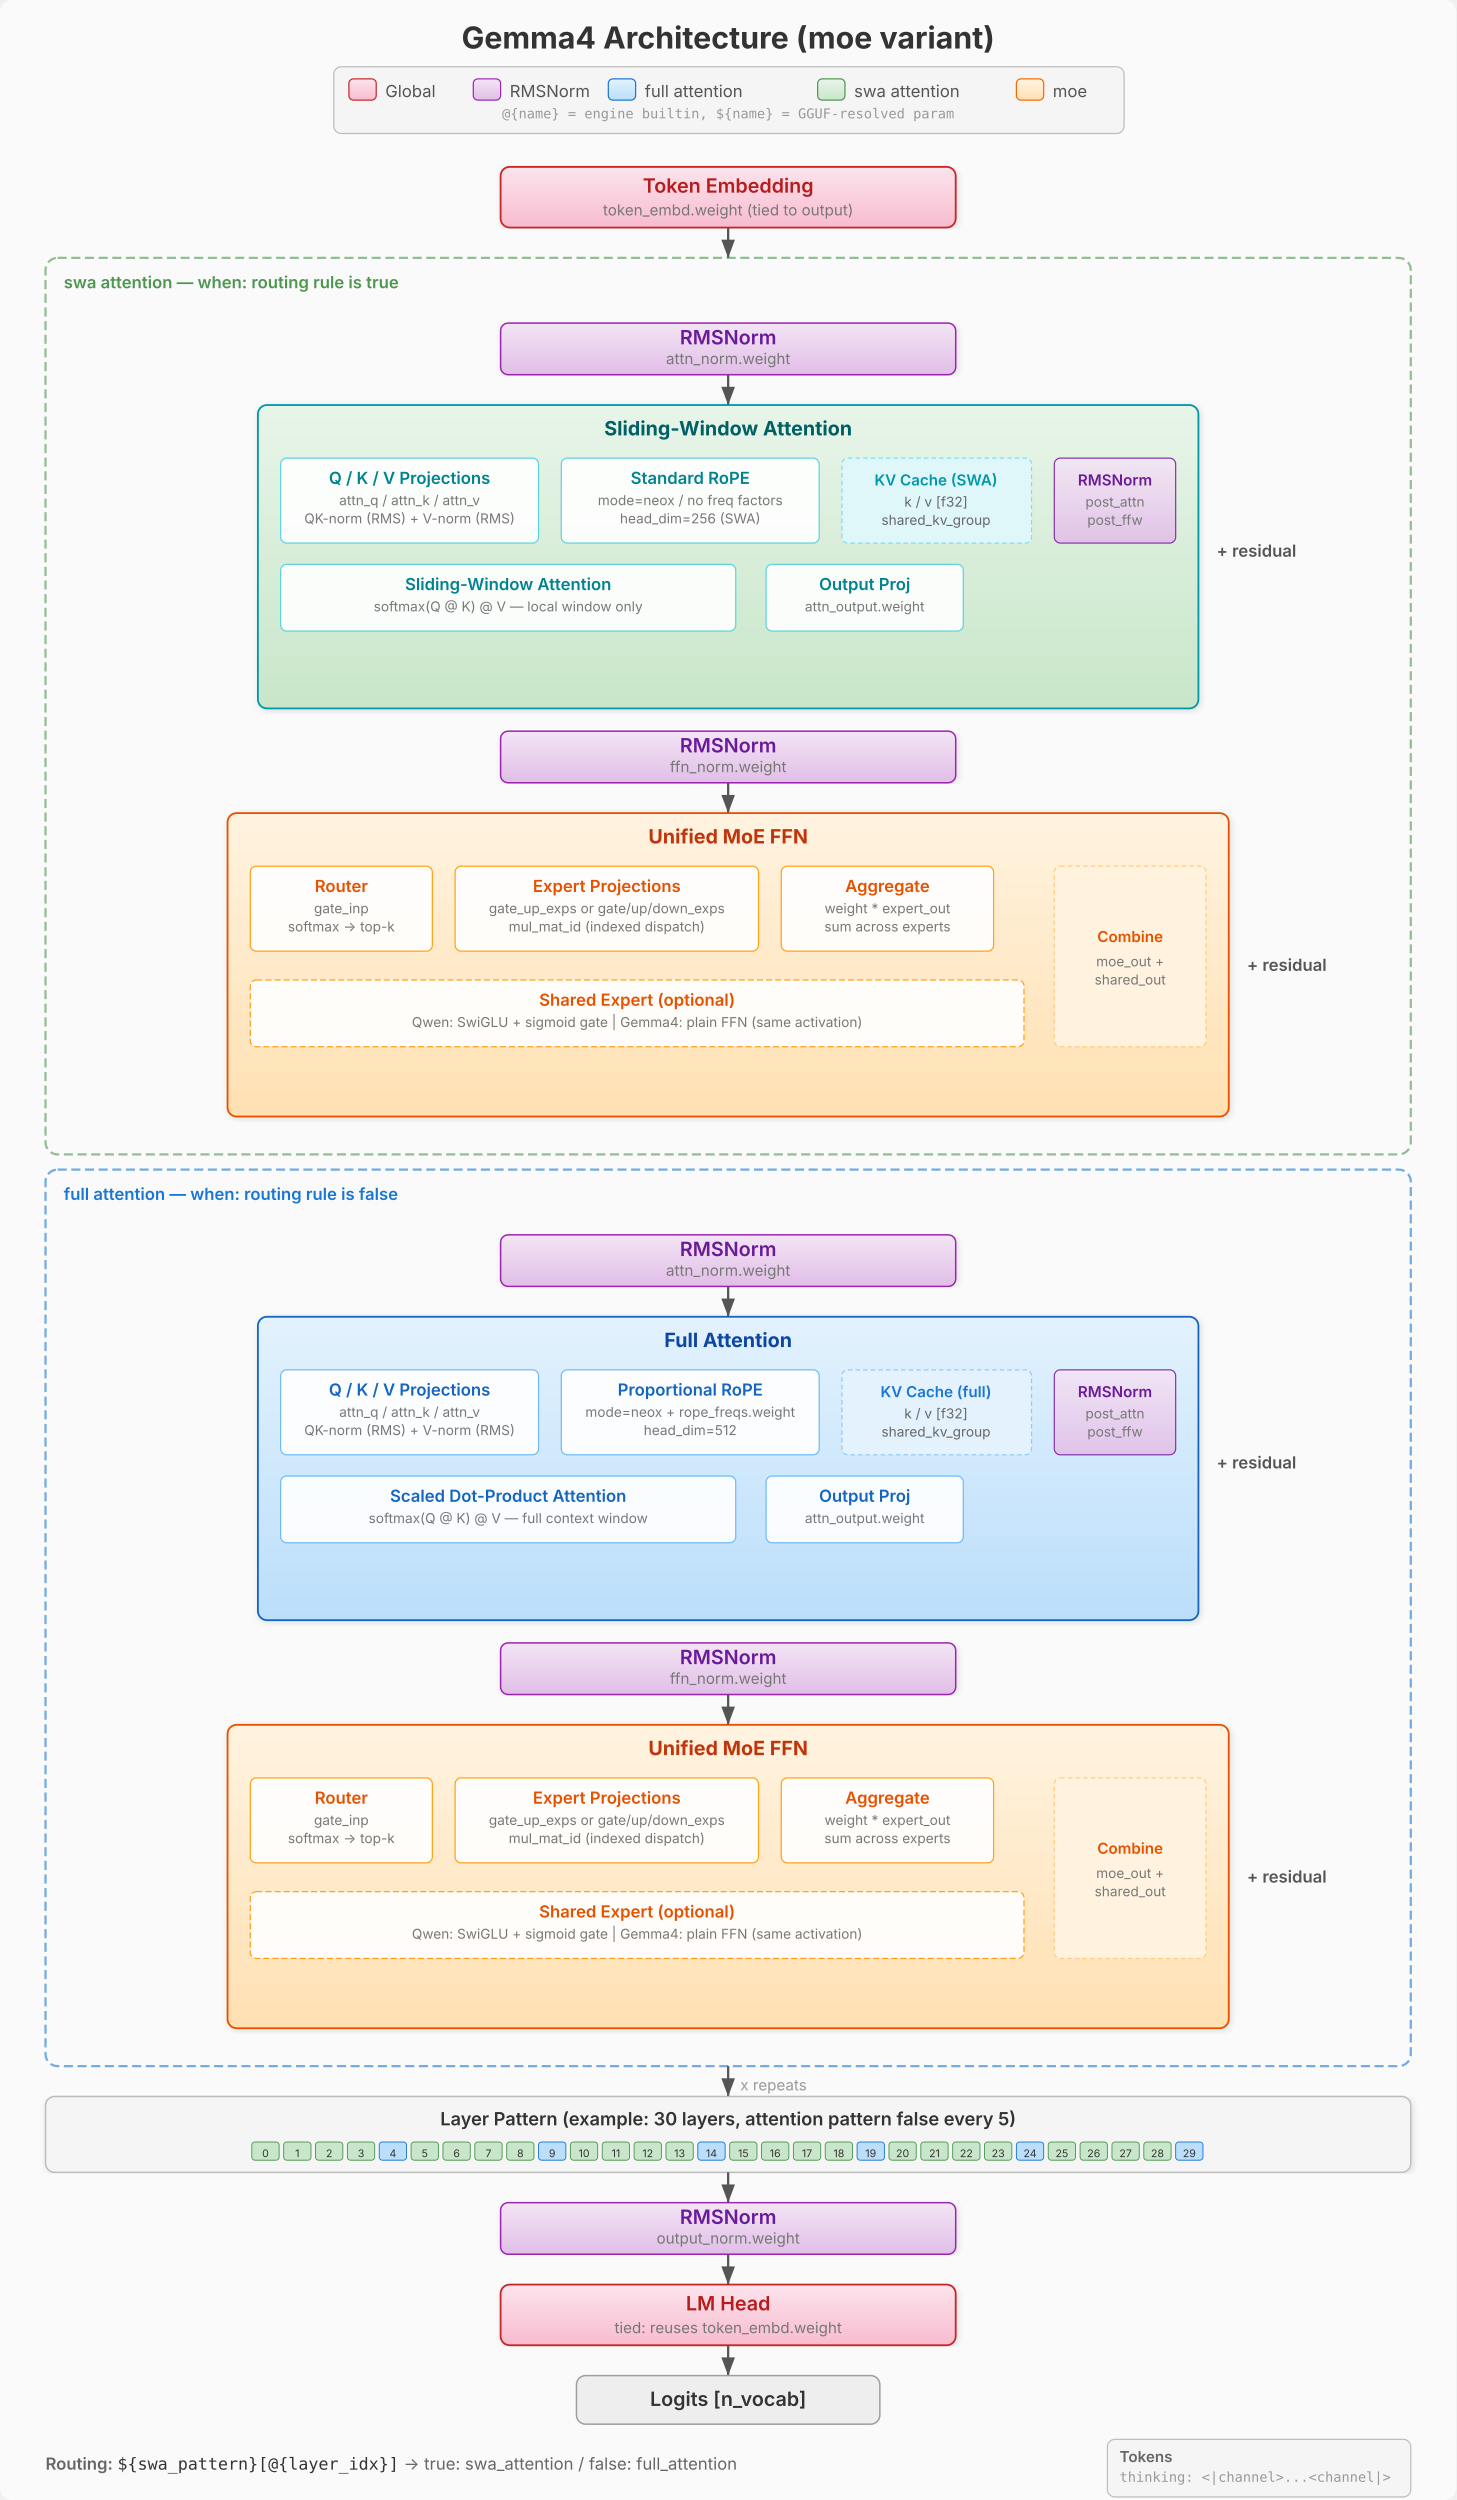
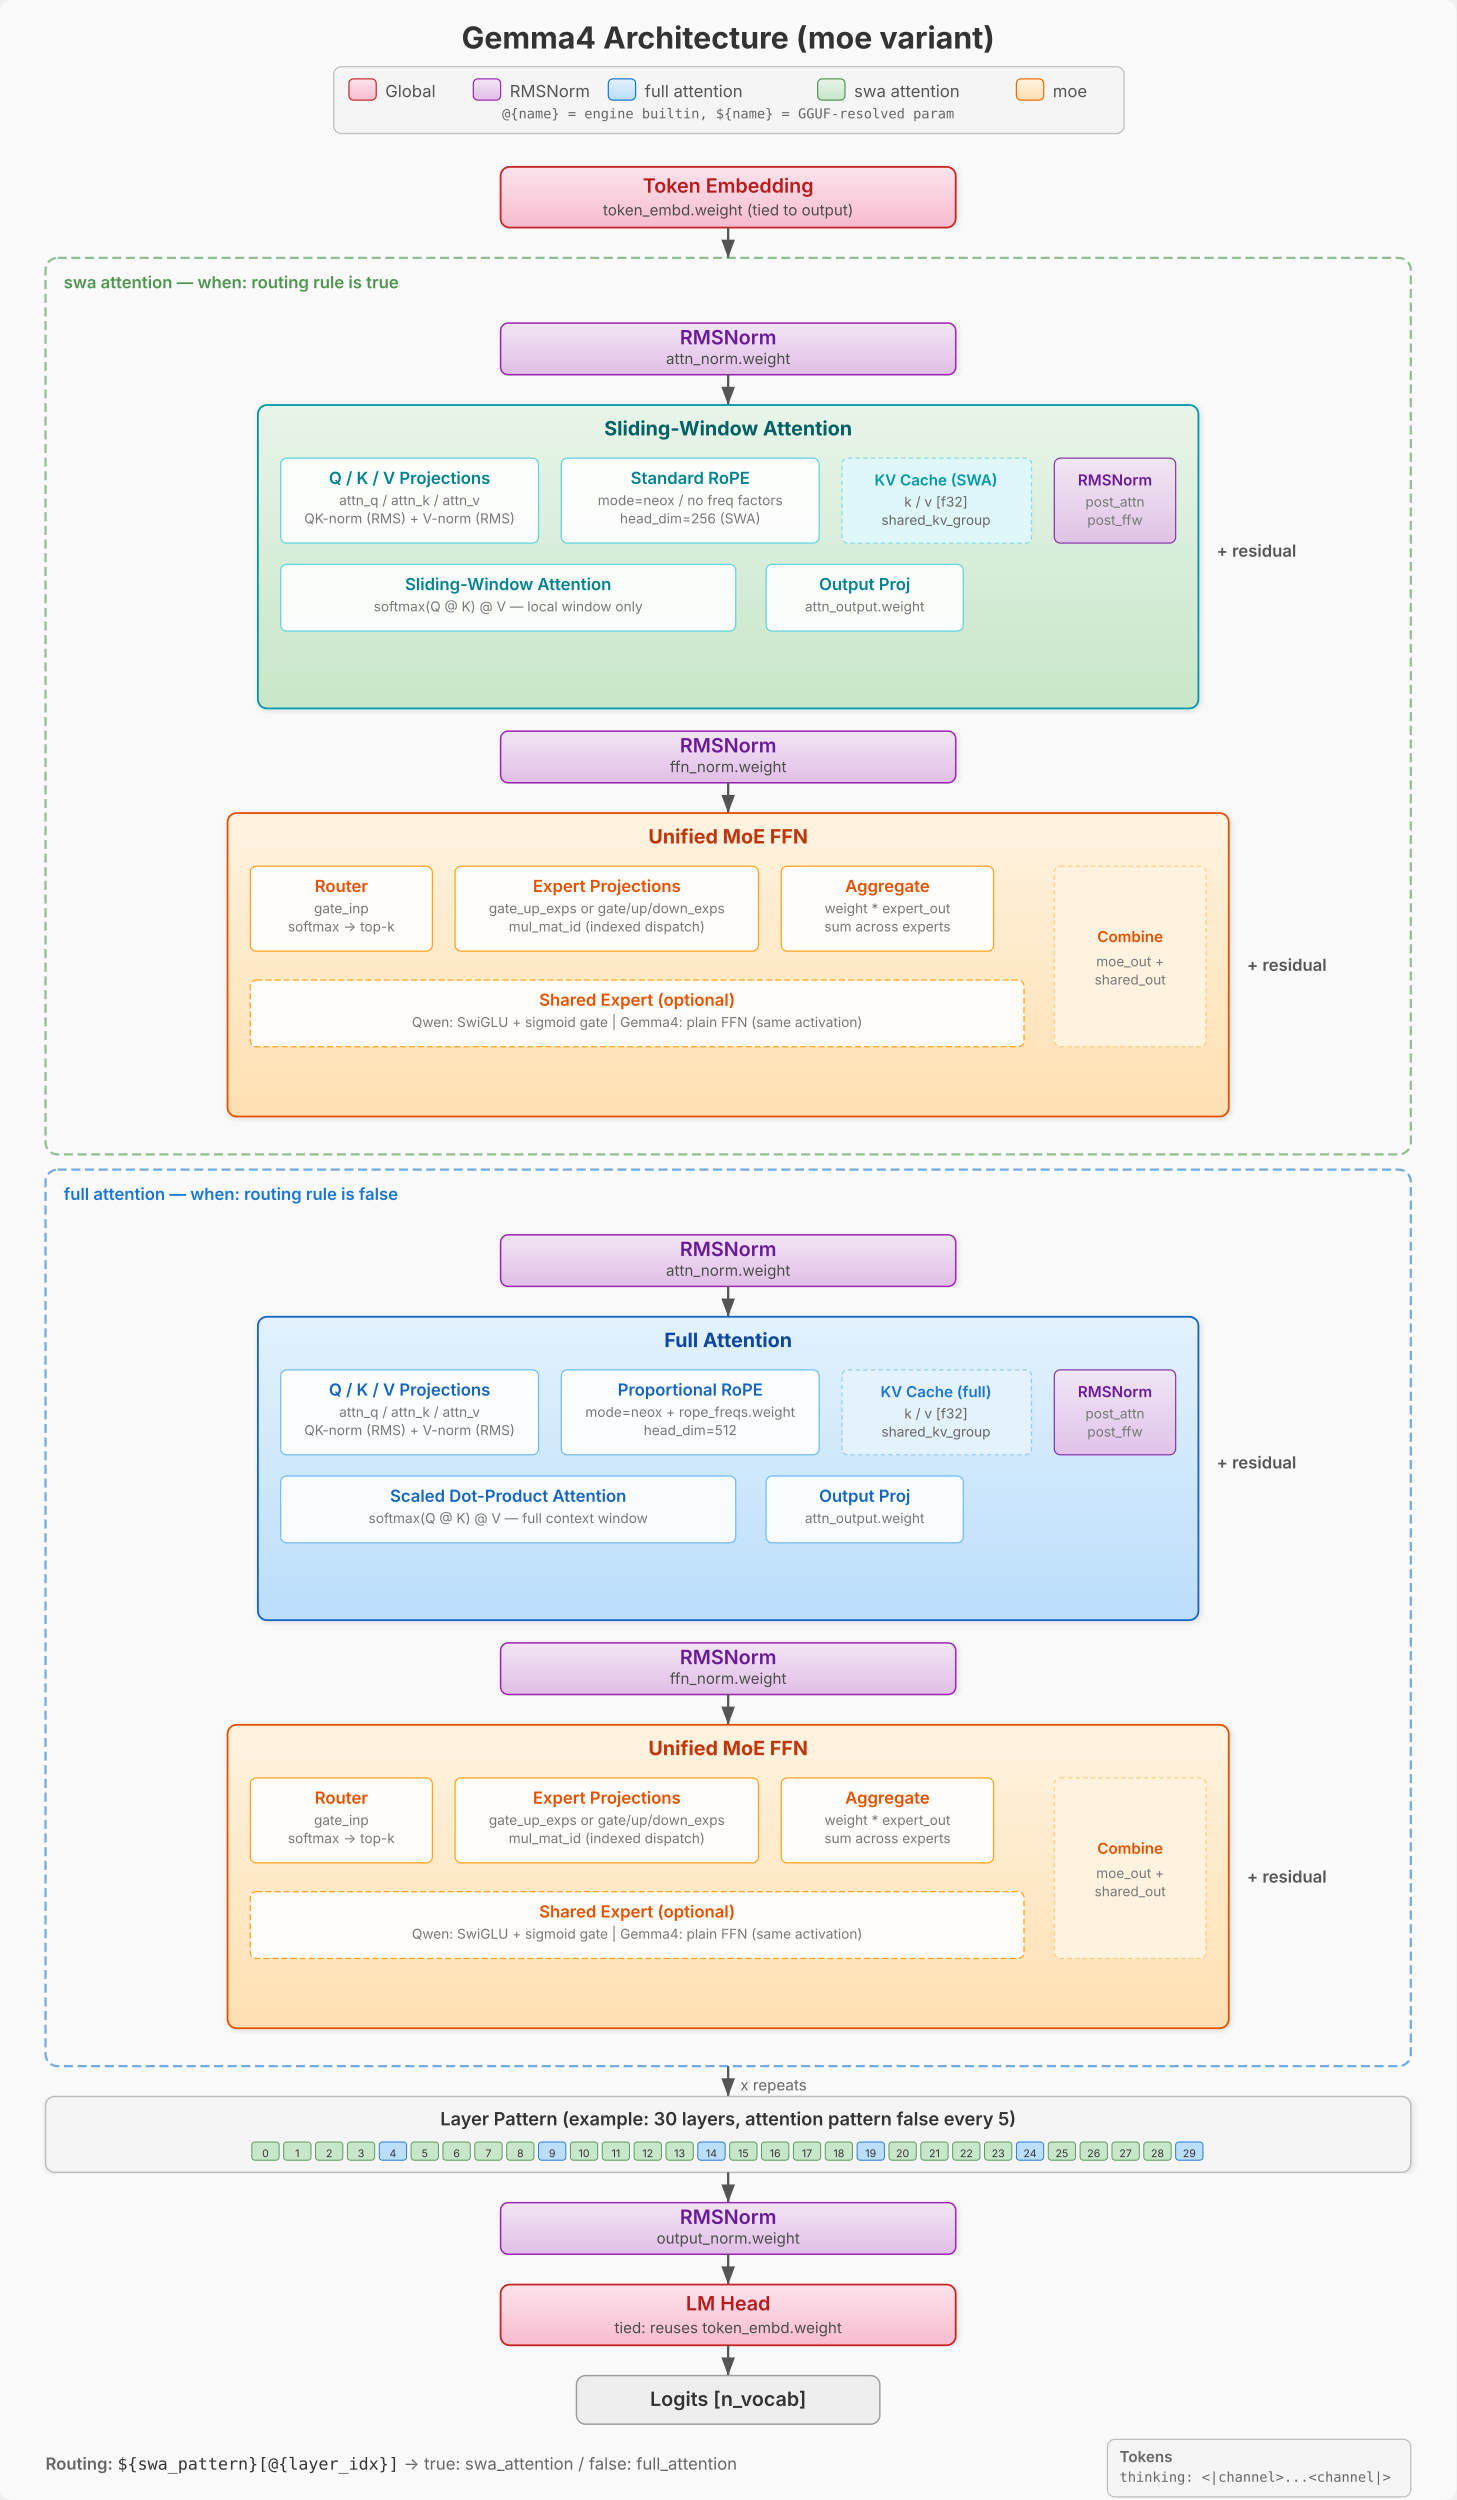
<svg xmlns="http://www.w3.org/2000/svg" viewBox="0 0 960 1648" font-family="system-ui, -apple-system, sans-serif" font-size="13">
  <rect width="960" height="1648" fill="#fafafa" rx="8" />
  <defs>
    <linearGradient id="recurrent" x1="0" y1="0" x2="0" y2="1">
      <stop offset="0%" stop-color="#e8f5e9" />
      <stop offset="100%" stop-color="#c8e6c9" />
    </linearGradient>
    <linearGradient id="full_attention" x1="0" y1="0" x2="0" y2="1">
      <stop offset="0%" stop-color="#e3f2fd" />
      <stop offset="100%" stop-color="#bbdefb" />
    </linearGradient>
    <linearGradient id="swa" x1="0" y1="0" x2="0" y2="1">
      <stop offset="0%" stop-color="#e8f5e9" />
      <stop offset="100%" stop-color="#c8e6c9" />
    </linearGradient>
    <linearGradient id="ffn" x1="0" y1="0" x2="0" y2="1">
      <stop offset="0%" stop-color="#fff3e0" />
      <stop offset="100%" stop-color="#ffe0b2" />
    </linearGradient>
    <linearGradient id="norm" x1="0" y1="0" x2="0" y2="1">
      <stop offset="0%" stop-color="#f3e5f5" />
      <stop offset="100%" stop-color="#e1bee7" />
    </linearGradient>
    <linearGradient id="global" x1="0" y1="0" x2="0" y2="1">
      <stop offset="0%" stop-color="#fce4ec" />
      <stop offset="100%" stop-color="#f8bbd0" />
    </linearGradient>
  </defs>
  <defs>
    <marker id="arrow" markerWidth="8" markerHeight="6" refX="8" refY="3" orient="auto">
      <path d="M0,0 L8,3 L0,6" fill="#555555" />
    </marker>
    <filter id="shadow" x="-2%" y="-2%" width="104%" height="104%">
      <feDropShadow dx="1" dy="1" stdDeviation="2" flood-opacity="0.12" />
    </filter>
  </defs>
  <defs>
    <g id="block_full_attention">
      <g>
        <rect width="620" height="200" rx="6" fill="url(#full_attention)" stroke="#1565c0" stroke-width="1.2" filter="url(#shadow)" />
        <text x="310" y="20" text-anchor="middle" font-weight="700" font-size="13" fill="#0d47a1">Full Attention</text>
        <g transform="translate(15, 35)">
          <rect width="170" height="56" rx="4" fill="#fff" stroke="#64b5f6" stroke-width="0.8" opacity="0.9" />
          <text x="85" y="17" text-anchor="middle" font-size="11" font-weight="600" fill="#1565c0">Q / K / V Projections</text>
          <text x="85" y="31" text-anchor="middle" font-size="9" fill="#777">attn_q / attn_k / attn_v</text>
          <text x="85" y="43" text-anchor="middle" font-size="9" fill="#777">QK-norm (RMS) + V-norm (RMS)</text>
        </g>
        <g transform="translate(200, 35)">
          <rect width="170" height="56" rx="4" fill="#fff" stroke="#64b5f6" stroke-width="0.8" opacity="0.9" />
          <text x="85" y="17" text-anchor="middle" font-size="11" font-weight="600" fill="#1565c0">Proportional RoPE</text>
          <text x="85" y="31" text-anchor="middle" font-size="9" fill="#777">mode=neox + rope_freqs.weight</text>
          <text x="85" y="43" text-anchor="middle" font-size="9" fill="#777">head_dim=512</text>
        </g>
        <g transform="translate(15, 105)">
          <rect width="300" height="44" rx="4" fill="#fff" stroke="#64b5f6" stroke-width="0.8" opacity="0.9" />
          <text x="150" y="17" text-anchor="middle" font-size="11" font-weight="600" fill="#1565c0">Scaled Dot-Product Attention</text>
          <text x="150" y="31" text-anchor="middle" font-size="9" fill="#777">softmax(Q @ K) @ V — full context window</text>
        </g>
        <g transform="translate(335, 105)">
          <rect width="130" height="44" rx="4" fill="#fff" stroke="#64b5f6" stroke-width="0.8" opacity="0.9" />
          <text x="65" y="17" text-anchor="middle" font-size="11" font-weight="600" fill="#1565c0">Output Proj</text>
          <text x="65" y="31" text-anchor="middle" font-size="9" fill="#777">attn_output.weight</text>
        </g>
        <g transform="translate(385, 35)">
          <rect width="125" height="56" rx="4" fill="#e3f2fd" stroke="#90caf9" stroke-width="0.8" stroke-dasharray="3,2" />
          <text x="62" y="18" text-anchor="middle" font-size="10" font-weight="600" fill="#1976d2">KV Cache (full)</text>
          <text x="62" y="32" text-anchor="middle" font-size="9" fill="#666">k / v [f32]</text>
          <text x="62" y="44" text-anchor="middle" font-size="9" fill="#666">shared_kv_group</text>
        </g>
        <g transform="translate(525, 35)">
          <rect width="80" height="56" rx="4" fill="url(#norm)" stroke="#7b1fa2" stroke-width="0.8" opacity="0.9" />
          <text x="40" y="18" text-anchor="middle" font-size="10" font-weight="600" fill="#6a1b9a">RMSNorm</text>
          <text x="40" y="32" text-anchor="middle" font-size="9" fill="#777">post_attn</text>
          <text x="40" y="44" text-anchor="middle" font-size="9" fill="#777">post_ffw</text>
        </g>
      </g>
    </g>
    <g id="block_swa_attention">
      <g>
        <rect width="620" height="200" rx="6" fill="url(#swa)" stroke="#0097A7" stroke-width="1.2" filter="url(#shadow)" />
        <text x="310" y="20" text-anchor="middle" font-weight="700" font-size="13" fill="#006064">Sliding-Window Attention</text>
        <g transform="translate(15, 35)">
          <rect width="170" height="56" rx="4" fill="#fff" stroke="#4dd0e1" stroke-width="0.8" opacity="0.9" />
          <text x="85" y="17" text-anchor="middle" font-size="11" font-weight="600" fill="#00838f">Q / K / V Projections</text>
          <text x="85" y="31" text-anchor="middle" font-size="9" fill="#777">attn_q / attn_k / attn_v</text>
          <text x="85" y="43" text-anchor="middle" font-size="9" fill="#777">QK-norm (RMS) + V-norm (RMS)</text>
        </g>
        <g transform="translate(200, 35)">
          <rect width="170" height="56" rx="4" fill="#fff" stroke="#4dd0e1" stroke-width="0.8" opacity="0.9" />
          <text x="85" y="17" text-anchor="middle" font-size="11" font-weight="600" fill="#00838f">Standard RoPE</text>
          <text x="85" y="31" text-anchor="middle" font-size="9" fill="#777">mode=neox / no freq factors</text>
          <text x="85" y="43" text-anchor="middle" font-size="9" fill="#777">head_dim=256 (SWA)</text>
        </g>
        <g transform="translate(15, 105)">
          <rect width="300" height="44" rx="4" fill="#fff" stroke="#4dd0e1" stroke-width="0.8" opacity="0.9" />
          <text x="150" y="17" text-anchor="middle" font-size="11" font-weight="600" fill="#00838f">Sliding-Window Attention</text>
          <text x="150" y="31" text-anchor="middle" font-size="9" fill="#777">softmax(Q @ K) @ V — local window only</text>
        </g>
        <g transform="translate(335, 105)">
          <rect width="130" height="44" rx="4" fill="#fff" stroke="#4dd0e1" stroke-width="0.8" opacity="0.9" />
          <text x="65" y="17" text-anchor="middle" font-size="11" font-weight="600" fill="#00838f">Output Proj</text>
          <text x="65" y="31" text-anchor="middle" font-size="9" fill="#777">attn_output.weight</text>
        </g>
        <g transform="translate(385, 35)">
          <rect width="125" height="56" rx="4" fill="#e0f7fa" stroke="#80deea" stroke-width="0.8" stroke-dasharray="3,2" />
          <text x="62" y="18" text-anchor="middle" font-size="10" font-weight="600" fill="#0097A7">KV Cache (SWA)</text>
          <text x="62" y="32" text-anchor="middle" font-size="9" fill="#666">k / v [f32]</text>
          <text x="62" y="44" text-anchor="middle" font-size="9" fill="#666">shared_kv_group</text>
        </g>
        <g transform="translate(525, 35)">
          <rect width="80" height="56" rx="4" fill="url(#norm)" stroke="#7b1fa2" stroke-width="0.8" opacity="0.9" />
          <text x="40" y="18" text-anchor="middle" font-size="10" font-weight="600" fill="#6a1b9a">RMSNorm</text>
          <text x="40" y="32" text-anchor="middle" font-size="9" fill="#777">post_attn</text>
          <text x="40" y="44" text-anchor="middle" font-size="9" fill="#777">post_ffw</text>
        </g>
      </g>
    </g>
    <g id="block_moe">
      <g>
        <rect width="660" height="200" rx="6" fill="url(#ffn)" stroke="#e65100" stroke-width="1.2" filter="url(#shadow)" />
        <text x="330" y="20" text-anchor="middle" font-weight="700" font-size="13" fill="#bf360c">Unified MoE FFN</text>
        <g transform="translate(15, 35)">
          <rect width="120" height="56" rx="4" fill="#fff" stroke="#ff9800" stroke-width="0.8" opacity="0.9" />
          <text x="60" y="17" text-anchor="middle" font-size="11" font-weight="600" fill="#e65100">Router</text>
          <text x="60" y="31" text-anchor="middle" font-size="9" fill="#777">gate_inp</text>
          <text x="60" y="43" text-anchor="middle" font-size="9" fill="#777">softmax -&gt; top-k</text>
        </g>
        <g transform="translate(150, 35)">
          <rect width="200" height="56" rx="4" fill="#fff" stroke="#ff9800" stroke-width="0.8" opacity="0.9" />
          <text x="100" y="17" text-anchor="middle" font-size="11" font-weight="600" fill="#e65100">Expert Projections</text>
          <text x="100" y="31" text-anchor="middle" font-size="9" fill="#777">gate_up_exps or gate/up/down_exps</text>
          <text x="100" y="43" text-anchor="middle" font-size="9" fill="#777">mul_mat_id (indexed dispatch)</text>
        </g>
        <g transform="translate(365, 35)">
          <rect width="140" height="56" rx="4" fill="#fff" stroke="#ff9800" stroke-width="0.8" opacity="0.9" />
          <text x="70" y="17" text-anchor="middle" font-size="11" font-weight="600" fill="#e65100">Aggregate</text>
          <text x="70" y="31" text-anchor="middle" font-size="9" fill="#777">weight * expert_out</text>
          <text x="70" y="43" text-anchor="middle" font-size="9" fill="#777">sum across experts</text>
        </g>
        <g transform="translate(15, 110)">
          <rect width="510" height="44" rx="4" fill="#fff" stroke="#ff9800" stroke-width="0.8" opacity="0.9" stroke-dasharray="4,2" />
          <text x="255" y="17" text-anchor="middle" font-size="11" font-weight="600" fill="#e65100">Shared Expert (optional)</text>
          <text x="255" y="31" text-anchor="middle" font-size="9" fill="#777">Qwen: SwiGLU + sigmoid gate | Gemma4: plain FFN (same activation)</text>
        </g>
        <g transform="translate(545, 35)">
          <rect width="100" height="119" rx="4" fill="#fff3e0" stroke="#ffcc80" stroke-width="0.8" stroke-dasharray="3,2" />
          <text x="50" y="50" text-anchor="middle" font-size="10" font-weight="600" fill="#e65100">Combine</text>
          <text x="50" y="66" text-anchor="middle" font-size="9" fill="#777">moe_out +</text>
          <text x="50" y="78" text-anchor="middle" font-size="9" fill="#777">shared_out</text>
        </g>
      </g>
    </g>
  </defs>
  <text x="480" y="32" text-anchor="middle" font-size="20" font-weight="bold" fill="#333333">Gemma4 Architecture (moe variant)</text>
  <rect x="220" y="44" width="521" height="44" rx="5" fill="#f5f5f5" stroke="#bdbdbd" stroke-width="0.8" />
  <g transform="translate(230, 52)">
    <rect x="0" width="18" height="14" rx="3" fill="url(#global)" stroke="#C62828" stroke-width="0.8" />
    <text x="24" y="12" font-size="11" fill="#555555">Global</text>
    <rect x="82" width="18" height="14" rx="3" fill="url(#norm)" stroke="#9C27B0" stroke-width="0.8" />
    <text x="106" y="12" font-size="11" fill="#555555">RMSNorm</text>
    <rect x="171" width="18" height="14" rx="3" fill="url(#full_attention)" stroke="#1976D2" stroke-width="0.8" />
    <text x="195" y="12" font-size="11" fill="#555555">full attention</text>
    <rect x="309" width="18" height="14" rx="3" fill="url(#swa)" stroke="#4E9650" stroke-width="0.8" />
    <text x="333" y="12" font-size="11" fill="#555555">swa attention</text>
    <rect x="440" width="18" height="14" rx="3" fill="url(#ffn)" stroke="#EF6C00" stroke-width="0.8" />
    <text x="464" y="12" font-size="11" fill="#555555">moe</text>
  </g>
-   <text x="480" y="78" text-anchor="middle" font-size="9" fill="#999999" font-family="monospace">@{name} = engine builtin, ${name} = GGUF-resolved param</text>
+   <text x="480" y="78" text-anchor="middle" font-size="9" fill="#666666" font-family="monospace">@{name} = engine builtin, ${name} = GGUF-resolved param</text>
  <g transform="translate(330, 110)">
    <rect width="300" height="40" rx="6" fill="url(#global)" stroke="#C62828" stroke-width="1.2" filter="url(#shadow)" />
    <text x="150" y="17" text-anchor="middle" font-weight="600" fill="#b71c1c">Token Embedding</text>
-     <text x="150" y="32" text-anchor="middle" font-size="10" fill="#777777">token_embd.weight (tied to output)</text>
+     <text x="150" y="32" text-anchor="middle" font-size="10" fill="#4d4d4d">token_embd.weight (tied to output)</text>
  </g>
  <line x1="480" y1="150" x2="480" y2="170" stroke="#555555" stroke-width="1.5" marker-end="url(#arrow)" />
  <rect x="30" y="170" width="900" height="591" rx="8" fill="none" stroke="#4E9650" stroke-width="1.5" stroke-dasharray="6,3" opacity="0.6" />
  <text x="42" y="190" font-size="11" font-weight="600" fill="#4E9650">swa attention — when: routing rule is true</text>
  <g transform="translate(330, 213)">
    <rect width="300" height="34" rx="5" fill="url(#norm)" stroke="#9C27B0" stroke-width="1" filter="url(#shadow)" />
    <text x="150" y="14" text-anchor="middle" font-weight="600" fill="#6a1b9a">RMSNorm</text>
-     <text x="150" y="27" text-anchor="middle" font-size="10" fill="#777777">attn_norm.weight</text>
+     <text x="150" y="27" text-anchor="middle" font-size="10" fill="#4d4d4d">attn_norm.weight</text>
  </g>
  <line x1="480" y1="247" x2="480" y2="267" stroke="#555555" stroke-width="1.5" marker-end="url(#arrow)" />
  <use href="#block_swa_attention" transform="translate(170, 267)" />
  <text x="802" y="367" font-size="11" fill="#555555" font-weight="600">+ residual</text>
  <g transform="translate(330, 482)">
    <rect width="300" height="34" rx="5" fill="url(#norm)" stroke="#9C27B0" stroke-width="1" filter="url(#shadow)" />
    <text x="150" y="14" text-anchor="middle" font-weight="600" fill="#6a1b9a">RMSNorm</text>
-     <text x="150" y="27" text-anchor="middle" font-size="10" fill="#777777">ffn_norm.weight</text>
+     <text x="150" y="27" text-anchor="middle" font-size="10" fill="#4d4d4d">ffn_norm.weight</text>
  </g>
  <line x1="480" y1="516" x2="480" y2="536" stroke="#555555" stroke-width="1.5" marker-end="url(#arrow)" />
  <use href="#block_moe" transform="translate(150, 536)" />
  <text x="822" y="640" font-size="11" fill="#555555" font-weight="600">+ residual</text>
  <rect x="30" y="771" width="900" height="591" rx="8" fill="none" stroke="#1976D2" stroke-width="1.5" stroke-dasharray="6,3" opacity="0.6" />
  <text x="42" y="791" font-size="11" font-weight="600" fill="#1976D2">full attention — when: routing rule is false</text>
  <g transform="translate(330, 814)">
    <rect width="300" height="34" rx="5" fill="url(#norm)" stroke="#9C27B0" stroke-width="1" filter="url(#shadow)" />
    <text x="150" y="14" text-anchor="middle" font-weight="600" fill="#6a1b9a">RMSNorm</text>
-     <text x="150" y="27" text-anchor="middle" font-size="10" fill="#777777">attn_norm.weight</text>
+     <text x="150" y="27" text-anchor="middle" font-size="10" fill="#4d4d4d">attn_norm.weight</text>
  </g>
  <line x1="480" y1="848" x2="480" y2="868" stroke="#555555" stroke-width="1.5" marker-end="url(#arrow)" />
  <use href="#block_full_attention" transform="translate(170, 868)" />
  <text x="802" y="968" font-size="11" fill="#555555" font-weight="600">+ residual</text>
  <g transform="translate(330, 1083)">
    <rect width="300" height="34" rx="5" fill="url(#norm)" stroke="#9C27B0" stroke-width="1" filter="url(#shadow)" />
    <text x="150" y="14" text-anchor="middle" font-weight="600" fill="#6a1b9a">RMSNorm</text>
-     <text x="150" y="27" text-anchor="middle" font-size="10" fill="#777777">ffn_norm.weight</text>
+     <text x="150" y="27" text-anchor="middle" font-size="10" fill="#4d4d4d">ffn_norm.weight</text>
  </g>
  <line x1="480" y1="1117" x2="480" y2="1137" stroke="#555555" stroke-width="1.5" marker-end="url(#arrow)" />
  <use href="#block_moe" transform="translate(150, 1137)" />
  <text x="822" y="1241" font-size="11" fill="#555555" font-weight="600">+ residual</text>
  <line x1="480" y1="1362" x2="480" y2="1382" stroke="#555555" stroke-width="1.5" marker-end="url(#arrow)" />
-   <text x="488" y="1378" font-size="10" fill="#999999">x repeats</text>
+   <text x="488" y="1378" font-size="10" fill="#666666">x repeats</text>
  <g transform="translate(30, 1382)">
    <rect width="900" height="50" rx="6" fill="#f5f5f5" stroke="#bdbdbd" stroke-width="1" filter="url(#shadow)" />
    <text x="450" y="19" text-anchor="middle" font-size="12" font-weight="600" fill="#333333">Layer Pattern (example: 30 layers, attention pattern false every 5)</text>
    <g transform="translate(136, 30)">
      <rect x="0" width="18" height="12" rx="2" fill="#c8e6c9" stroke="#4E9650" stroke-width="0.6" />
      <text x="9" y="10" text-anchor="middle" font-size="7" fill="#333333">0</text>
      <rect x="21" width="18" height="12" rx="2" fill="#c8e6c9" stroke="#4E9650" stroke-width="0.6" />
      <text x="30" y="10" text-anchor="middle" font-size="7" fill="#333333">1</text>
      <rect x="42" width="18" height="12" rx="2" fill="#c8e6c9" stroke="#4E9650" stroke-width="0.6" />
      <text x="51" y="10" text-anchor="middle" font-size="7" fill="#333333">2</text>
      <rect x="63" width="18" height="12" rx="2" fill="#c8e6c9" stroke="#4E9650" stroke-width="0.6" />
      <text x="72" y="10" text-anchor="middle" font-size="7" fill="#333333">3</text>
      <rect x="84" width="18" height="12" rx="2" fill="#bbdefb" stroke="#1976D2" stroke-width="0.6" />
      <text x="93" y="10" text-anchor="middle" font-size="7" fill="#333333">4</text>
      <rect x="105" width="18" height="12" rx="2" fill="#c8e6c9" stroke="#4E9650" stroke-width="0.6" />
      <text x="114" y="10" text-anchor="middle" font-size="7" fill="#333333">5</text>
      <rect x="126" width="18" height="12" rx="2" fill="#c8e6c9" stroke="#4E9650" stroke-width="0.6" />
      <text x="135" y="10" text-anchor="middle" font-size="7" fill="#333333">6</text>
      <rect x="147" width="18" height="12" rx="2" fill="#c8e6c9" stroke="#4E9650" stroke-width="0.6" />
      <text x="156" y="10" text-anchor="middle" font-size="7" fill="#333333">7</text>
      <rect x="168" width="18" height="12" rx="2" fill="#c8e6c9" stroke="#4E9650" stroke-width="0.6" />
      <text x="177" y="10" text-anchor="middle" font-size="7" fill="#333333">8</text>
      <rect x="189" width="18" height="12" rx="2" fill="#bbdefb" stroke="#1976D2" stroke-width="0.6" />
      <text x="198" y="10" text-anchor="middle" font-size="7" fill="#333333">9</text>
      <rect x="210" width="18" height="12" rx="2" fill="#c8e6c9" stroke="#4E9650" stroke-width="0.6" />
      <text x="219" y="10" text-anchor="middle" font-size="7" fill="#333333">10</text>
      <rect x="231" width="18" height="12" rx="2" fill="#c8e6c9" stroke="#4E9650" stroke-width="0.6" />
      <text x="240" y="10" text-anchor="middle" font-size="7" fill="#333333">11</text>
      <rect x="252" width="18" height="12" rx="2" fill="#c8e6c9" stroke="#4E9650" stroke-width="0.6" />
      <text x="261" y="10" text-anchor="middle" font-size="7" fill="#333333">12</text>
      <rect x="273" width="18" height="12" rx="2" fill="#c8e6c9" stroke="#4E9650" stroke-width="0.6" />
      <text x="282" y="10" text-anchor="middle" font-size="7" fill="#333333">13</text>
      <rect x="294" width="18" height="12" rx="2" fill="#bbdefb" stroke="#1976D2" stroke-width="0.6" />
      <text x="303" y="10" text-anchor="middle" font-size="7" fill="#333333">14</text>
      <rect x="315" width="18" height="12" rx="2" fill="#c8e6c9" stroke="#4E9650" stroke-width="0.6" />
      <text x="324" y="10" text-anchor="middle" font-size="7" fill="#333333">15</text>
      <rect x="336" width="18" height="12" rx="2" fill="#c8e6c9" stroke="#4E9650" stroke-width="0.6" />
      <text x="345" y="10" text-anchor="middle" font-size="7" fill="#333333">16</text>
      <rect x="357" width="18" height="12" rx="2" fill="#c8e6c9" stroke="#4E9650" stroke-width="0.6" />
      <text x="366" y="10" text-anchor="middle" font-size="7" fill="#333333">17</text>
      <rect x="378" width="18" height="12" rx="2" fill="#c8e6c9" stroke="#4E9650" stroke-width="0.6" />
      <text x="387" y="10" text-anchor="middle" font-size="7" fill="#333333">18</text>
      <rect x="399" width="18" height="12" rx="2" fill="#bbdefb" stroke="#1976D2" stroke-width="0.6" />
      <text x="408" y="10" text-anchor="middle" font-size="7" fill="#333333">19</text>
      <rect x="420" width="18" height="12" rx="2" fill="#c8e6c9" stroke="#4E9650" stroke-width="0.6" />
      <text x="429" y="10" text-anchor="middle" font-size="7" fill="#333333">20</text>
      <rect x="441" width="18" height="12" rx="2" fill="#c8e6c9" stroke="#4E9650" stroke-width="0.6" />
      <text x="450" y="10" text-anchor="middle" font-size="7" fill="#333333">21</text>
      <rect x="462" width="18" height="12" rx="2" fill="#c8e6c9" stroke="#4E9650" stroke-width="0.6" />
      <text x="471" y="10" text-anchor="middle" font-size="7" fill="#333333">22</text>
      <rect x="483" width="18" height="12" rx="2" fill="#c8e6c9" stroke="#4E9650" stroke-width="0.6" />
      <text x="492" y="10" text-anchor="middle" font-size="7" fill="#333333">23</text>
      <rect x="504" width="18" height="12" rx="2" fill="#bbdefb" stroke="#1976D2" stroke-width="0.6" />
      <text x="513" y="10" text-anchor="middle" font-size="7" fill="#333333">24</text>
      <rect x="525" width="18" height="12" rx="2" fill="#c8e6c9" stroke="#4E9650" stroke-width="0.6" />
      <text x="534" y="10" text-anchor="middle" font-size="7" fill="#333333">25</text>
      <rect x="546" width="18" height="12" rx="2" fill="#c8e6c9" stroke="#4E9650" stroke-width="0.6" />
      <text x="555" y="10" text-anchor="middle" font-size="7" fill="#333333">26</text>
      <rect x="567" width="18" height="12" rx="2" fill="#c8e6c9" stroke="#4E9650" stroke-width="0.6" />
      <text x="576" y="10" text-anchor="middle" font-size="7" fill="#333333">27</text>
      <rect x="588" width="18" height="12" rx="2" fill="#c8e6c9" stroke="#4E9650" stroke-width="0.6" />
      <text x="597" y="10" text-anchor="middle" font-size="7" fill="#333333">28</text>
      <rect x="609" width="18" height="12" rx="2" fill="#bbdefb" stroke="#1976D2" stroke-width="0.6" />
      <text x="618" y="10" text-anchor="middle" font-size="7" fill="#333333">29</text>
    </g>
  </g>
  <line x1="480" y1="1432" x2="480" y2="1452" stroke="#555555" stroke-width="1.5" marker-end="url(#arrow)" />
  <g transform="translate(330, 1452)">
    <rect width="300" height="34" rx="5" fill="url(#norm)" stroke="#9C27B0" stroke-width="1" filter="url(#shadow)" />
    <text x="150" y="14" text-anchor="middle" font-weight="600" fill="#6a1b9a">RMSNorm</text>
-     <text x="150" y="27" text-anchor="middle" font-size="10" fill="#777777">output_norm.weight</text>
+     <text x="150" y="27" text-anchor="middle" font-size="10" fill="#4d4d4d">output_norm.weight</text>
  </g>
  <line x1="480" y1="1486" x2="480" y2="1506" stroke="#555555" stroke-width="1.5" marker-end="url(#arrow)" />
  <g transform="translate(330, 1506)">
    <rect width="300" height="40" rx="6" fill="url(#global)" stroke="#C62828" stroke-width="1.2" filter="url(#shadow)" />
    <text x="150" y="17" text-anchor="middle" font-weight="600" fill="#b71c1c">LM Head</text>
-     <text x="150" y="32" text-anchor="middle" font-size="10" fill="#777777">tied: reuses token_embd.weight</text>
+     <text x="150" y="32" text-anchor="middle" font-size="10" fill="#4d4d4d">tied: reuses token_embd.weight</text>
  </g>
  <line x1="480" y1="1546" x2="480" y2="1566" stroke="#555555" stroke-width="1.5" marker-end="url(#arrow)" />
  <g transform="translate(380, 1566)">
    <rect width="200" height="32" rx="6" fill="#eeeeee" stroke="#9e9e9e" stroke-width="1" />
    <text x="100" y="20" text-anchor="middle" font-weight="600" fill="#333333">Logits [n_vocab]</text>
  </g>
  <text x="30" y="1628" font-size="11" fill="#666666">
    <tspan font-weight="600">Routing:</tspan>
    <tspan font-family="monospace" fill="#333333">${swa_pattern}[@{layer_idx}]</tspan> -&gt; true: swa_attention / false: full_attention</text>
  <rect x="730" y="1608" width="200" height="38" rx="5" fill="#f5f5f5" stroke="#bdbdbd" stroke-width="0.8" />
  <text x="738" y="1623" font-size="10" font-weight="600" fill="#666666">Tokens</text>
-   <text x="738" y="1636" font-size="9" fill="#999999" font-family="monospace">thinking: &lt;|channel&gt;...&lt;channel|&gt;</text>
+   <text x="738" y="1636" font-size="9" fill="#666666" font-family="monospace">thinking: &lt;|channel&gt;...&lt;channel|&gt;</text>
</svg>
